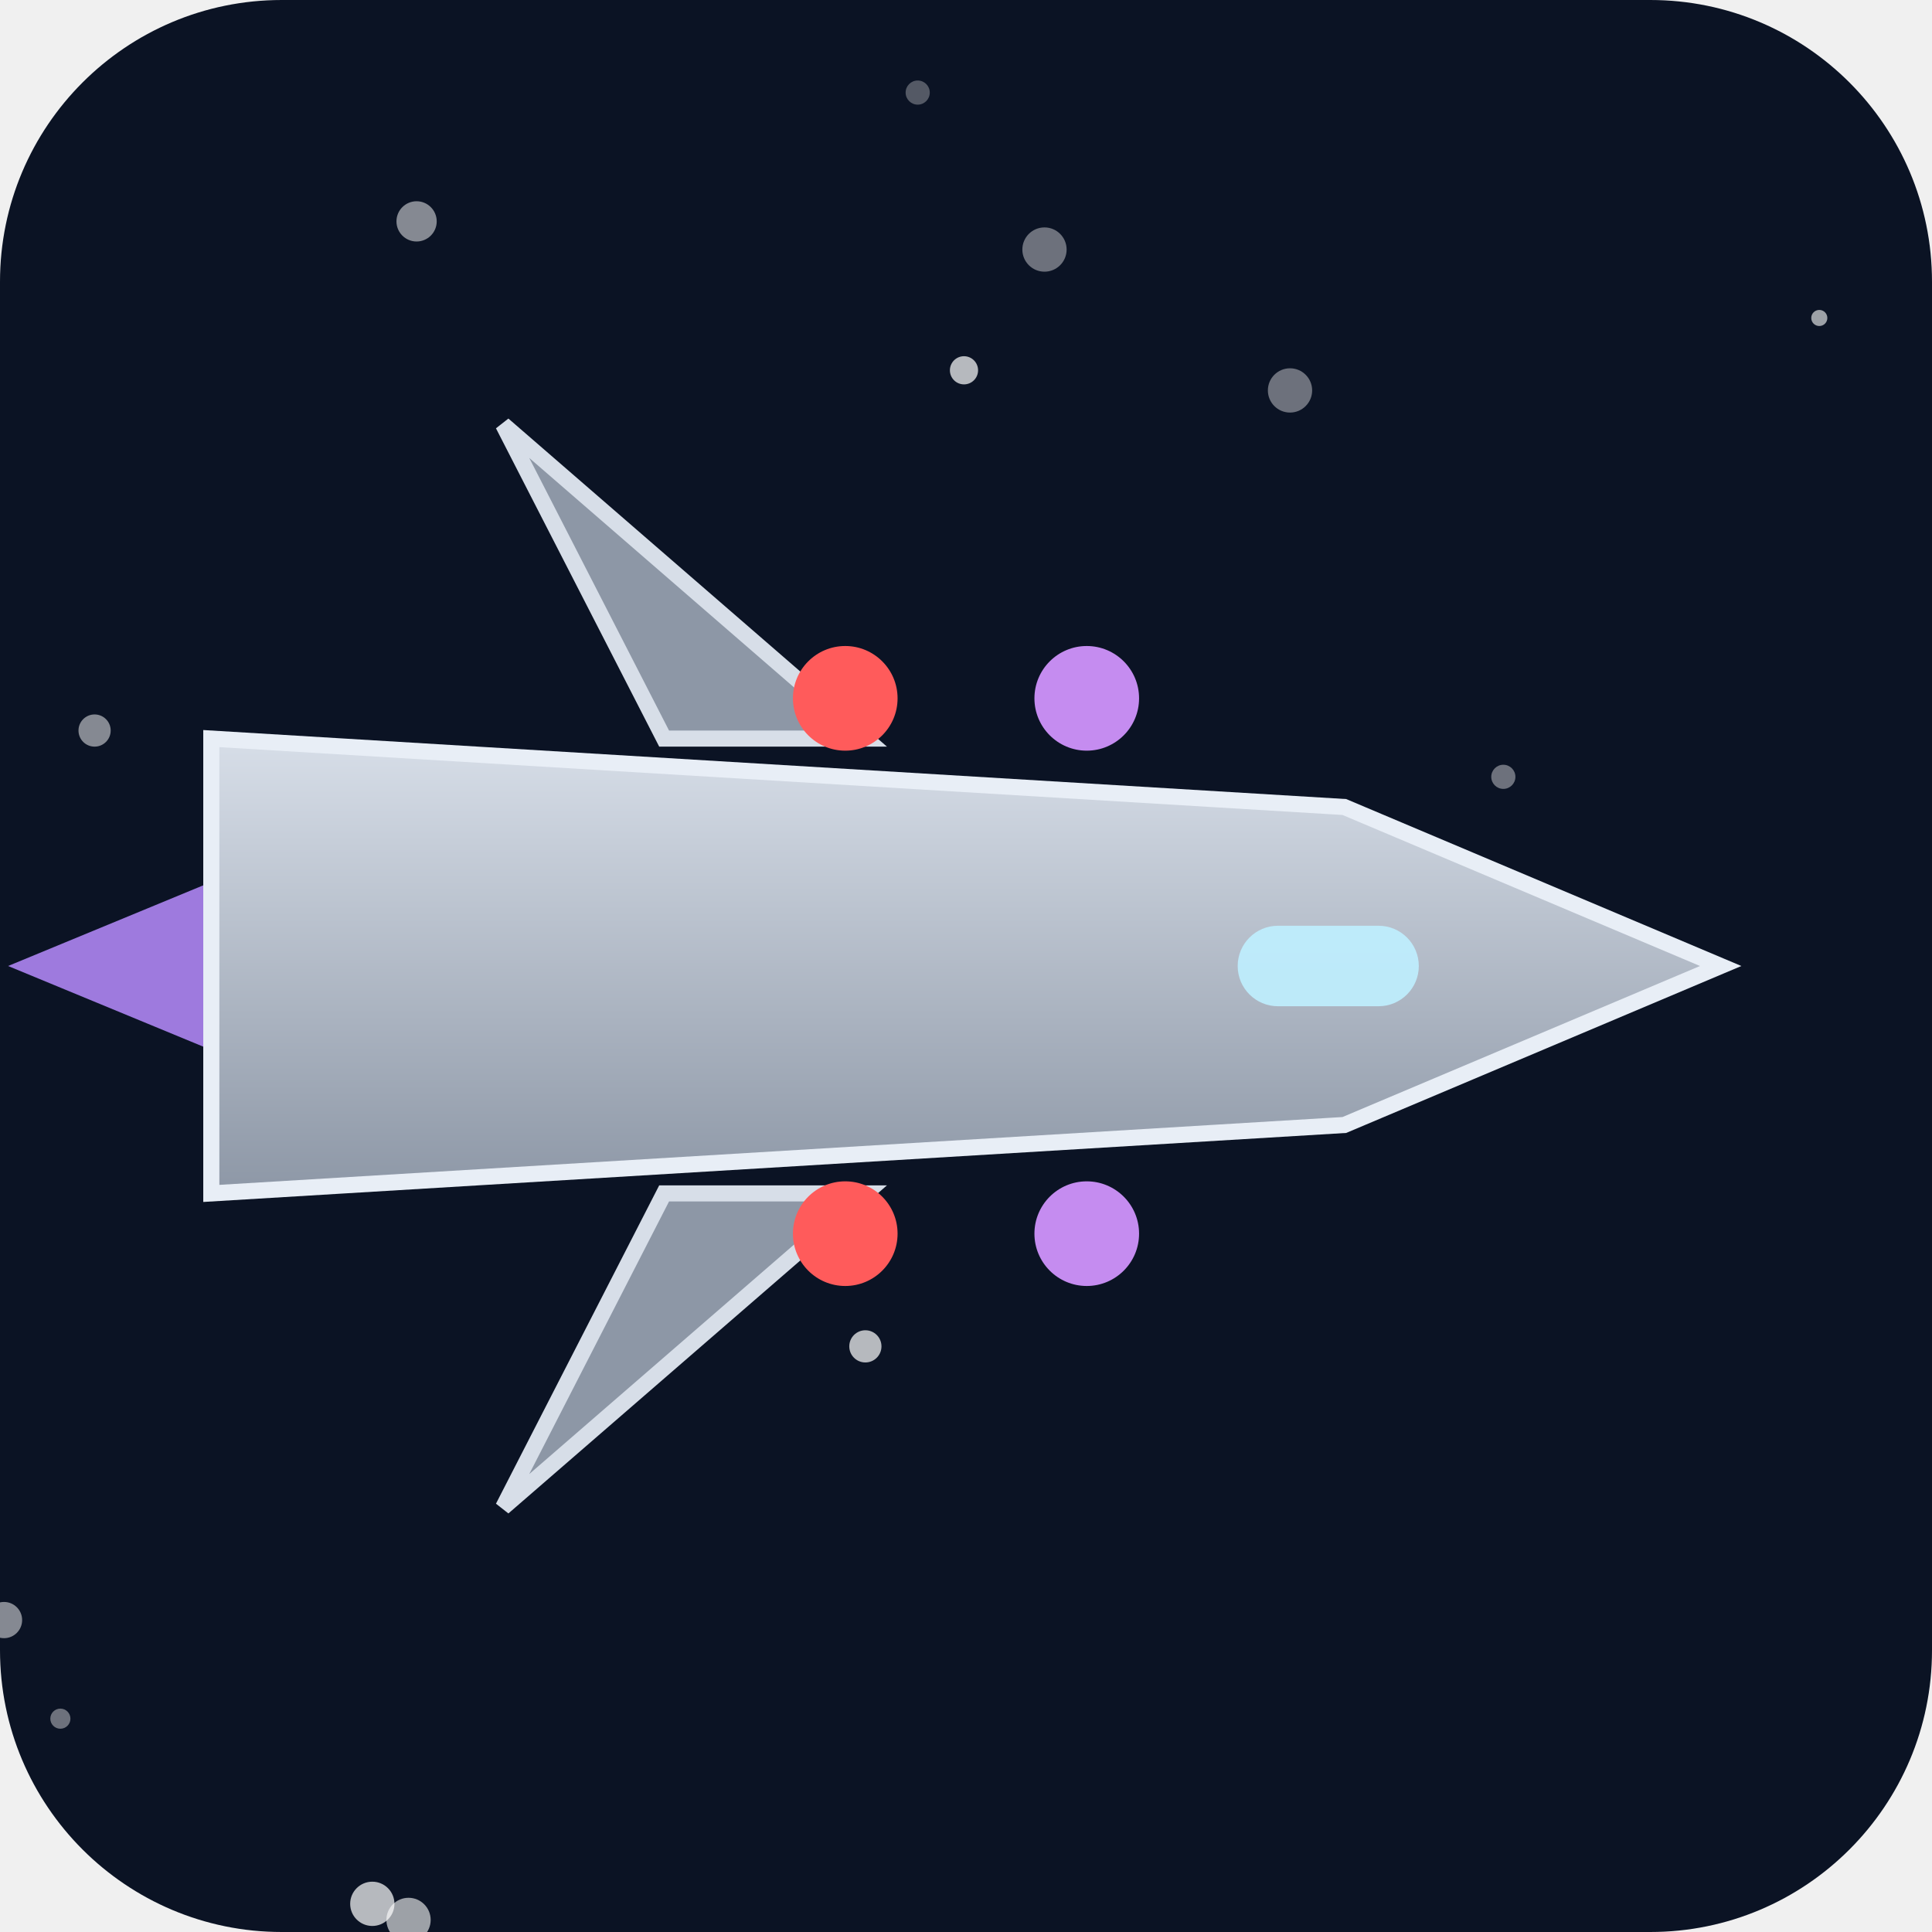
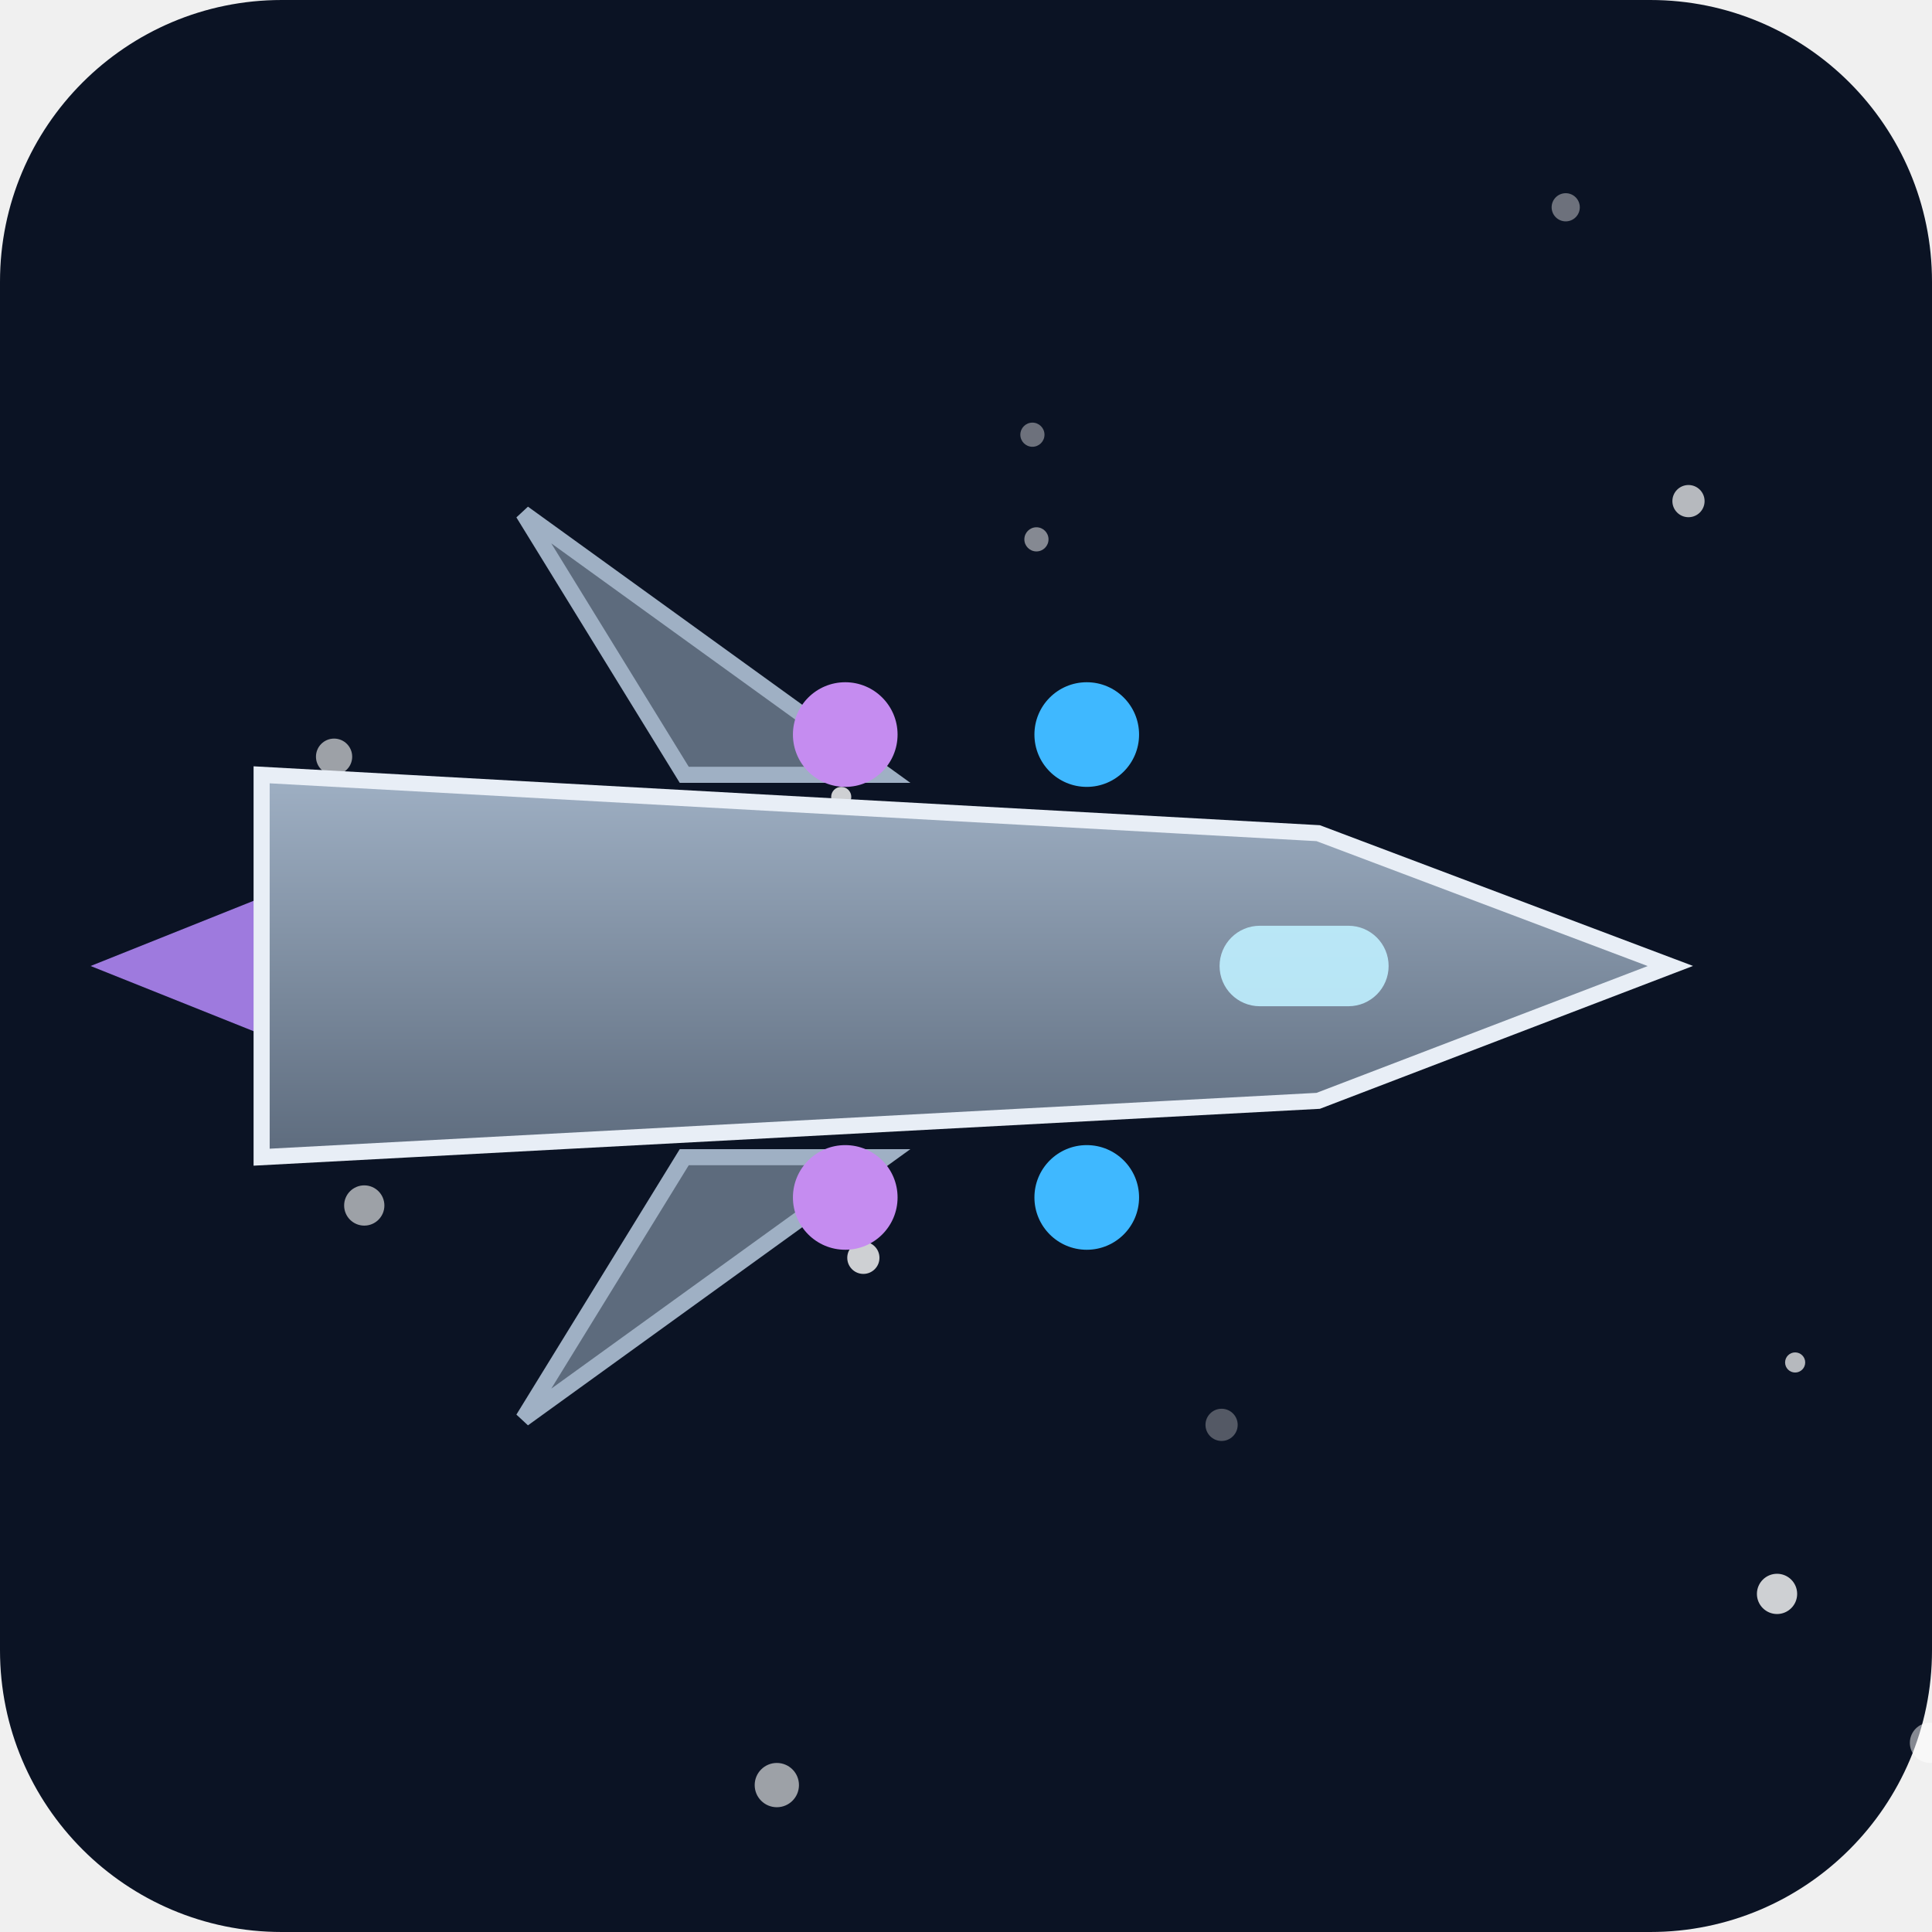
<svg xmlns="http://www.w3.org/2000/svg" width="96" height="96" viewBox="0 0 96 96">
  <defs>
    <linearGradient id="r" x1="0" y1="0" x2="0" y2="1">
-       <stop offset="0" stop-color="#d7dee8" />
-       <stop offset="1" stop-color="#8d97a6" />
+       <stop offset="0" stop-color="#9fb0c4" />
+       <stop offset="1" stop-color="#5d6b7d" />
    </linearGradient>
  </defs>
  <rect width="96" height="96" rx="14" fill="#0b1324" />
-   <circle cx="90.4" cy="15.8" r="0.4" fill="#fff" opacity="0.6" />
-   <circle cx="45.6" cy="4.6" r="0.6" fill="#fff" opacity="0.3" />
-   <circle cx="3" cy="85.4" r="0.5" fill="#fff" opacity="0.4" />
-   <circle cx="20.7" cy="11" r="1" fill="#fff" opacity="0.5" />
-   <circle cx="74.7" cy="38.6" r="0.6" fill="#fff" opacity="0.4" />
-   <circle cx="43" cy="66.9" r="0.8" fill="#fff" opacity="0.7" />
-   <circle cx="4.7" cy="36.3" r="0.8" fill="#fff" opacity="0.5" />
-   <circle cx="68" cy="50.6" r="0.4" fill="#fff" opacity="0.7" />
-   <circle cx="20.3" cy="95.4" r="1.1" fill="#fff" opacity="0.6" />
-   <circle cx="64.1" cy="19.4" r="1.1" fill="#fff" opacity="0.4" />
-   <circle cx="47.9" cy="18.4" r="0.7" fill="#fff" opacity="0.7" />
-   <circle cx="51.9" cy="12.4" r="1.1" fill="#fff" opacity="0.4" />
-   <circle cx="18.5" cy="94.6" r="1.1" fill="#fff" opacity="0.7" />
-   <circle cx="0.2" cy="80.5" r="0.9" fill="#fff" opacity="0.5" />
-   <path d="M12.5 43L0.4 48L12.5 53z" fill="#b78cff" opacity="0.85" />
-   <path d="M33 36.7L25 21.1L43 36.7zM33 59.3L25 74.9L43 59.3z" fill="#8d97a6" stroke="#d7dee8" stroke-width="0.8" />
-   <path d="M10.5 36.7L66.8 40.1L85.5 48L66.8 55.9L10.5 59.3z" fill="url(#r)" stroke="#e8eef6" stroke-width="0.8" />
-   <rect x="61.5" y="46" width="9" height="4" rx="2" fill="#bfefff" opacity="0.9" />
-   <circle cx="42" cy="34.7" r="2.6" fill="#ff5b5b" />
-   <circle cx="42" cy="61.3" r="2.6" fill="#ff5b5b" />
-   <circle cx="54" cy="34.7" r="2.6" fill="#c58cf0" />
-   <circle cx="54" cy="61.3" r="2.6" fill="#c58cf0" />
+   <circle cx="38.6" cy="88.7" r="1.1" fill="#fff" opacity="0.6" />
+   <circle cx="51.3" cy="21.6" r="0.6" fill="#fff" opacity="0.4" />
+   <circle cx="60.7" cy="70.8" r="0.8" fill="#fff" opacity="0.3" />
+   <circle cx="42.9" cy="62.5" r="0.8" fill="#fff" opacity="0.8" />
+   <circle cx="51.5" cy="26.8" r="0.6" fill="#fff" opacity="0.5" />
+   <circle cx="41.8" cy="39.6" r="0.5" fill="#fff" opacity="0.8" />
+   <circle cx="77.8" cy="10.3" r="0.7" fill="#fff" opacity="0.4" />
+   <circle cx="83.9" cy="24.9" r="0.8" fill="#fff" opacity="0.7" />
+   <circle cx="95.9" cy="86.6" r="1" fill="#fff" opacity="0.5" />
+   <circle cx="16.6" cy="37.6" r="0.9" fill="#fff" opacity="0.6" />
+   <circle cx="18.1" cy="59.9" r="1" fill="#fff" opacity="0.6" />
+   <circle cx="39.3" cy="43.3" r="0.7" fill="#fff" opacity="0.7" />
+   <circle cx="88.3" cy="79.2" r="1" fill="#fff" opacity="0.8" />
+   <circle cx="89.2" cy="67.7" r="0.5" fill="#fff" opacity="0.7" />
+   <path d="M15 43.8L4.5 48L15 52.2z" fill="#b78cff" opacity="0.85" />
+   <path d="M34 38.5L26 25.5L44 38.5zM34 57.5L26 70.5L44 57.5z" fill="#5d6b7d" stroke="#9fb0c4" stroke-width="0.8" />
+   <path d="M13 38.5L65.5 41.4L83 48L65.5 54.7L13 57.5z" fill="url(#r)" stroke="#e8eef6" stroke-width="0.8" />
+   <rect x="60.6" y="46" width="8.4" height="4" rx="2" fill="#bfefff" opacity="0.9" />
+   <circle cx="42" cy="36.5" r="2.6" fill="#c58cf0" />
+   <circle cx="42" cy="59.5" r="2.6" fill="#c58cf0" />
+   <circle cx="54" cy="36.5" r="2.6" fill="#3fb8ff" />
+   <circle cx="54" cy="59.5" r="2.6" fill="#3fb8ff" />
</svg>
